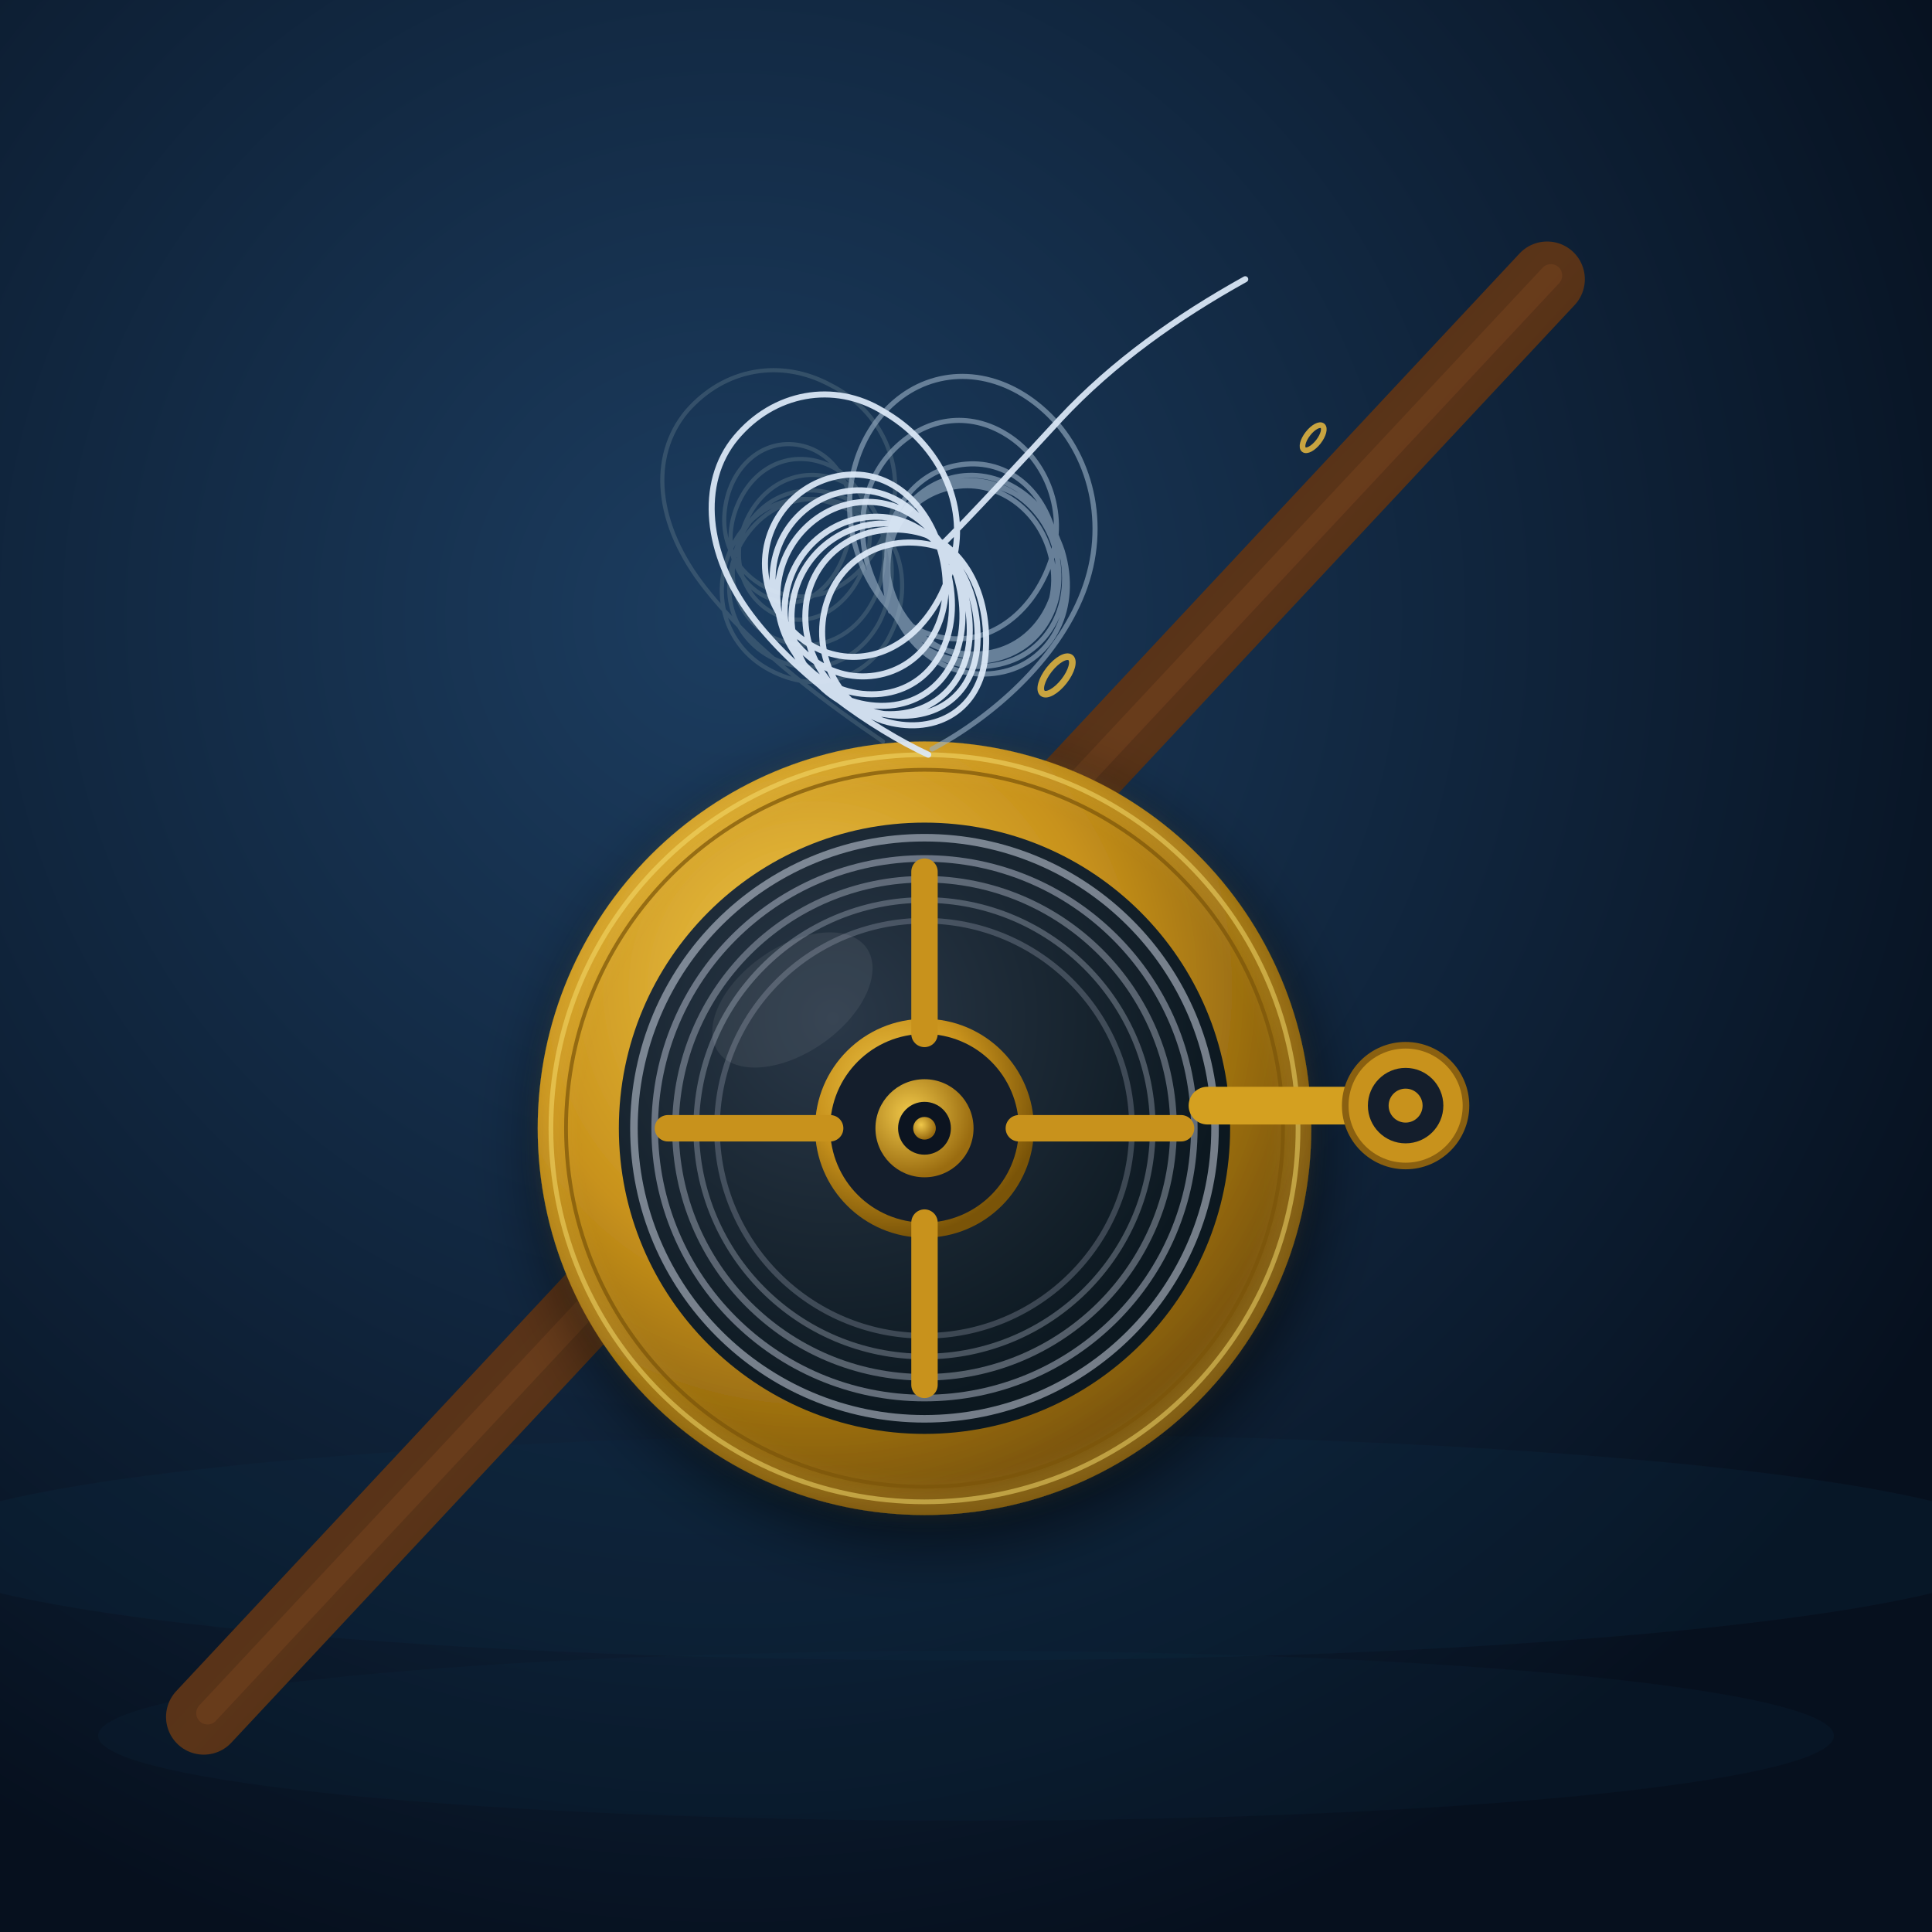
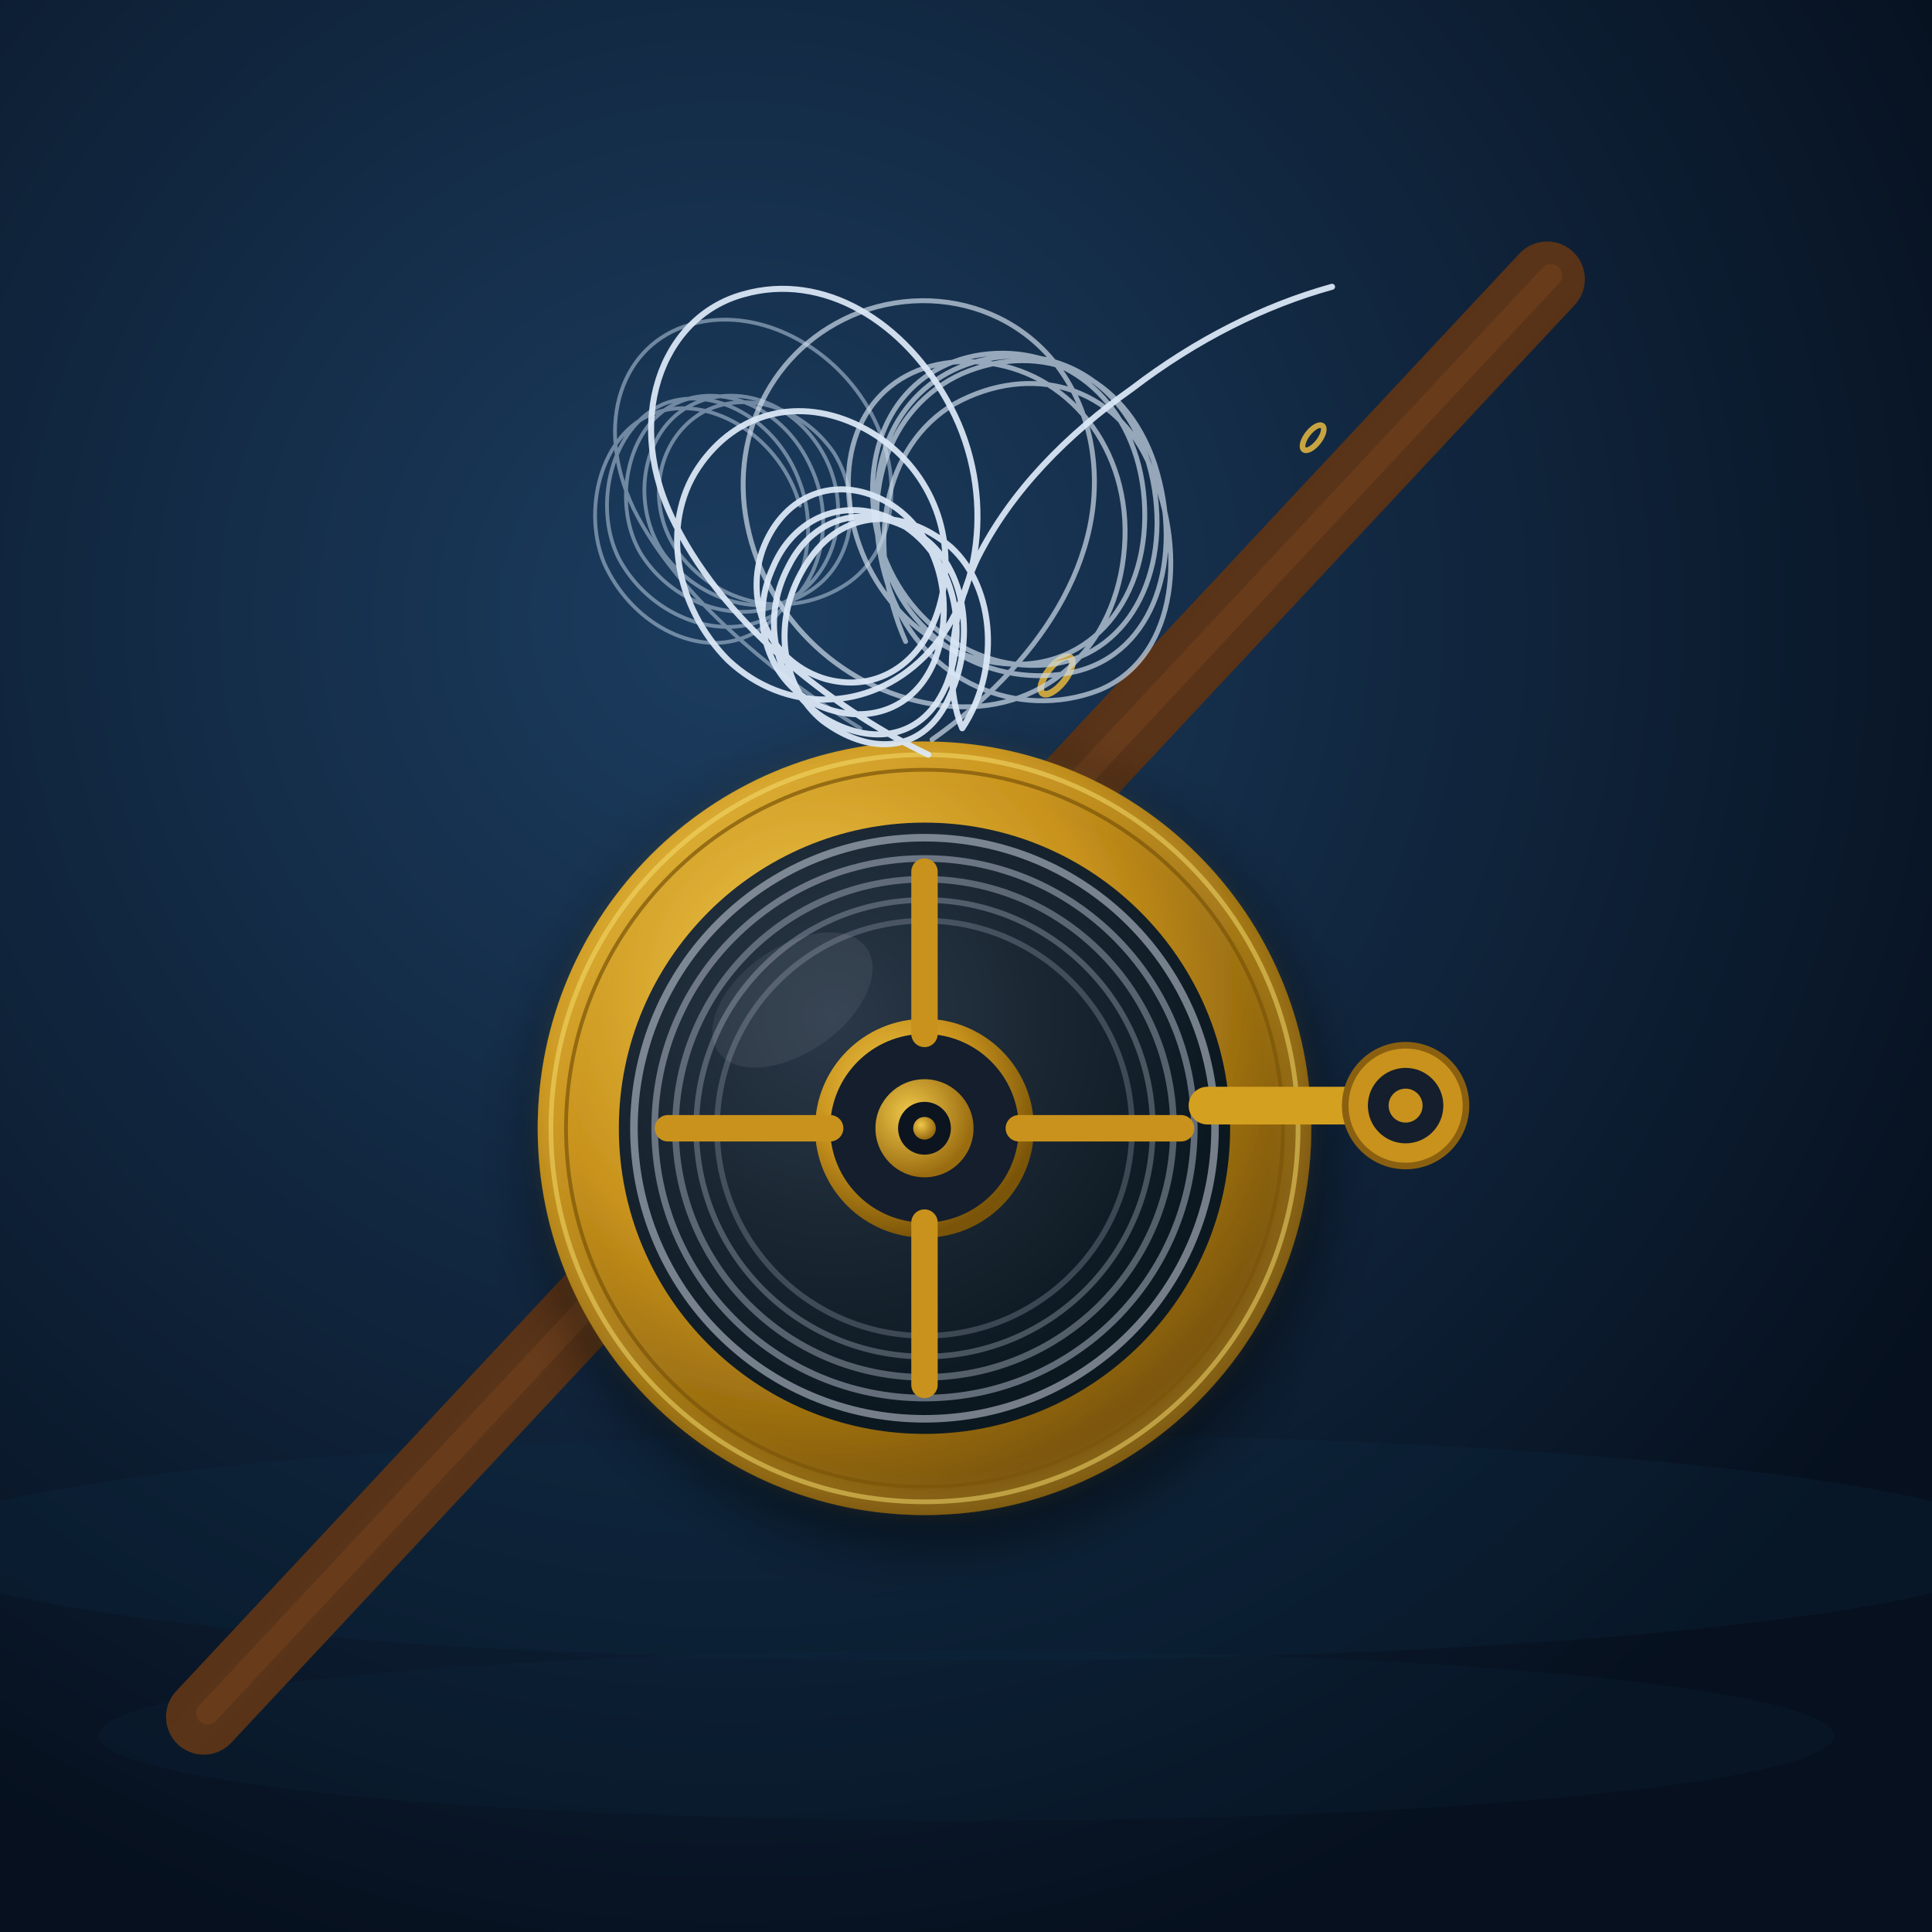
<svg xmlns="http://www.w3.org/2000/svg" viewBox="0 0 1024 1024">
  <defs>
    <radialGradient id="bg" cx="38%" cy="32%" r="72%">
      <stop offset="0%" stop-color="#1c3d60" />
      <stop offset="100%" stop-color="#06101e" />
    </radialGradient>
    <radialGradient id="reelBody" cx="36%" cy="32%" r="68%">
      <stop offset="0%" stop-color="#f0c84a" />
      <stop offset="55%" stop-color="#c8921c" />
      <stop offset="100%" stop-color="#7a5408" />
    </radialGradient>
    <radialGradient id="spoolFill" cx="35%" cy="32%" r="65%">
      <stop offset="0%" stop-color="#2a3848" />
      <stop offset="100%" stop-color="#0c1820" />
    </radialGradient>
    <radialGradient id="hub" cx="35%" cy="35%" r="65%">
      <stop offset="0%" stop-color="#f0c84a" />
      <stop offset="100%" stop-color="#9a6c10" />
    </radialGradient>
    <linearGradient id="rodGrad" x1="0%" y1="0%" x2="100%" y2="100%">
      <stop offset="0%" stop-color="#3c2010" />
      <stop offset="50%" stop-color="#5a3418" />
      <stop offset="100%" stop-color="#1a0c04" />
    </linearGradient>
    <filter id="reelShadow" x="-15%" y="-15%" width="130%" height="130%">
      <feDropShadow dx="4" dy="12" stdDeviation="18" flood-color="#000" flood-opacity="0.6" />
    </filter>
    <filter id="rimGlow" x="-5%" y="-5%" width="110%" height="110%">
      <feGaussianBlur stdDeviation="6" result="blur" />
      <feMerge>
        <feMergeNode in="blur" />
        <feMergeNode in="SourceGraphic" />
      </feMerge>
    </filter>
  </defs>
  <rect width="1024" height="1024" fill="url(#bg)" />
  <ellipse cx="512" cy="820" rx="560" ry="60" fill="#0d2a42" opacity="0.25" />
  <ellipse cx="512" cy="920" rx="460" ry="45" fill="#0d2a42" opacity="0.18" />
  <line x1="108" y1="910" x2="820" y2="148" stroke="url(#rodGrad)" stroke-width="40" stroke-linecap="round" />
  <line x1="110" y1="908" x2="822" y2="146" stroke="#7a4420" stroke-width="12" stroke-linecap="round" opacity="0.45" />
  <g transform="translate(340,572) rotate(-52)">
    <ellipse rx="16" ry="7" fill="none" stroke="#c8a440" stroke-width="4" />
  </g>
  <g transform="translate(560,358) rotate(-52)">
    <ellipse rx="12" ry="5" fill="none" stroke="#c8a440" stroke-width="3.5" />
  </g>
  <g transform="translate(696,232) rotate(-52)">
    <ellipse rx="8" ry="3.5" fill="none" stroke="#c8a440" stroke-width="3" />
  </g>
  <rect x="408" y="540" width="150" height="44" rx="10" fill="#b07c18" transform="rotate(-52,483,562)" />
  <circle cx="490" cy="598" r="205" fill="url(#reelBody)" filter="url(#reelShadow)" />
  <circle cx="490" cy="598" r="198" fill="none" stroke="#f8e070" stroke-width="2.5" opacity="0.55" filter="url(#rimGlow)" />
  <circle cx="490" cy="598" r="190" fill="none" stroke="#7a5408" stroke-width="2" opacity="0.7" />
  <circle cx="490" cy="598" r="162" fill="url(#spoolFill)" />
  <circle cx="490" cy="598" r="154" fill="none" stroke="#d4dcea" stroke-width="4" opacity="0.52" />
  <circle cx="490" cy="598" r="143" fill="none" stroke="#cad2e2" stroke-width="3.5" opacity="0.46" />
  <circle cx="490" cy="598" r="132" fill="none" stroke="#c0c8d8" stroke-width="3.5" opacity="0.40" />
  <circle cx="490" cy="598" r="121" fill="none" stroke="#b8c0d0" stroke-width="3" opacity="0.34" />
  <circle cx="490" cy="598" r="110" fill="none" stroke="#b0b8c8" stroke-width="3" opacity="0.28" />
  <circle cx="490" cy="598" r="58" fill="url(#reelBody)" />
  <circle cx="490" cy="598" r="50" fill="#141e2c" />
  <line x1="490" y1="548" x2="490" y2="462" stroke="#c8921c" stroke-width="14" stroke-linecap="round" />
  <line x1="490" y1="648" x2="490" y2="734" stroke="#c8921c" stroke-width="14" stroke-linecap="round" />
  <line x1="440" y1="598" x2="354" y2="598" stroke="#c8921c" stroke-width="14" stroke-linecap="round" />
  <line x1="540" y1="598" x2="626" y2="598" stroke="#c8921c" stroke-width="14" stroke-linecap="round" />
  <circle cx="490" cy="598" r="26" fill="url(#hub)" />
  <circle cx="490" cy="598" r="14" fill="#0c1420" />
  <circle cx="490" cy="598" r="6" fill="url(#hub)" />
  <rect x="630" y="576" width="110" height="20" rx="10" fill="#d4a020" />
  <circle cx="745" cy="586" r="32" fill="#c8921c" stroke="#8a6010" stroke-width="3.5" />
  <circle cx="745" cy="586" r="20" fill="#141e2c" />
  <circle cx="745" cy="586" r="9" fill="#c8921c" />
  <ellipse cx="420" cy="530" rx="48" ry="28" fill="white" opacity="0.07" transform="rotate(-35,420,530)" />
-   <path d="     M 468,393     C 440,374 400,345 374,312     C 347,278 344,242 364,218     C 384,195 414,190 440,204     C 468,218 480,248 472,274     C 464,300 444,318 422,316     C 400,314 382,296 384,272     C 386,248 404,232 424,236     C 444,240 456,262 450,286     C 444,310 428,324 410,318     C 392,312 382,292 390,270     C 398,248 418,238 438,246     C 458,254 466,278 458,300     C 450,322 430,334 412,326     C 394,318 386,296 396,275     C 406,254 428,246 448,256     C 468,266 474,292 464,316     C 454,338 432,348 410,338     C 390,328 382,304 394,282     C 406,260 430,254 452,266     C 474,278 478,306 466,330     C 454,352 430,360 408,348     C 386,336 380,308 394,286     C 408,264 434,258 458,272     C 480,286 484,316 470,340     C 456,362 430,368 406,354     C 382,340 376,310 390,286     C 404,263 430,258 455,273   " fill="none" stroke="#607888" stroke-width="2.2" stroke-linecap="round" stroke-linejoin="round" opacity="0.40" />
-   <path d="     M 494,397     C 526,380 560,350 574,314     C 588,278 578,240 554,218     C 530,196 500,194 478,210     C 456,226 446,256 452,284     C 458,312 476,334 500,338     C 524,342 546,326 556,300     C 566,274 556,246 536,232     C 516,218 492,220 474,238     C 456,256 452,284 464,310     C 476,336 500,350 524,346     C 548,342 564,318 560,290     C 556,262 536,244 512,246     C 488,248 470,268 470,296     C 470,324 490,346 516,348     C 542,350 562,328 558,300     C 554,272 530,254 506,258     C 482,262 466,284 470,312     C 474,338 498,354 524,350     C 550,346 566,322 560,294     C 554,266 528,250 504,256     C 480,262 466,286 472,314     C 478,342 504,358 530,352     C 556,346 570,320 562,290     C 554,262 526,246 502,254     C 478,262 464,288 472,318     C 480,346 506,362 532,356     C 558,350 572,322 563,292     C 554,264 525,250 500,258     C 476,267 463,295 472,324   " fill="none" stroke="#98aec4" stroke-width="2.7" stroke-linecap="round" stroke-linejoin="round" opacity="0.62" />
-   <path d="     M 492,400     C 462,386 422,358 398,326     C 374,294 370,256 390,232     C 410,208 442,202 468,218     C 496,234 512,264 506,294     C 500,324 480,346 456,348     C 432,350 410,332 406,306     C 402,280 420,256 446,252     C 472,248 494,268 500,298     C 506,328 490,354 464,358     C 438,362 414,342 410,314     C 406,286 426,262 452,260     C 478,258 500,280 504,312     C 508,344 490,368 462,368     C 434,368 412,344 412,316     C 412,288 434,266 460,266     C 486,266 508,290 510,322     C 512,354 492,376 464,374     C 436,372 414,348 416,320     C 418,292 442,272 468,274     C 494,276 514,302 514,334     C 514,364 492,382 464,378     C 436,374 416,348 420,320     C 424,292 450,274 476,278     C 502,282 520,310 518,342     C 516,370 494,384 466,378     C 440,372 422,344 428,316     C 434,290 460,276 486,282     C 512,288 526,318 522,350     C 518,378 494,390 468,382     C 444,374 430,346 438,320     C 446,294 472,282 498,290     C 516,272 538,248 562,222     C 590,192 624,168 660,148   " fill="none" stroke="#dce8f8" stroke-width="3.2" stroke-linecap="round" stroke-linejoin="round" opacity="0.93" />
+   <path d="     M 456,386     C 414,360 360,318 336,270     C 314,224 330,182 366,172     C 400,162 440,182 460,216     C 480,250 476,292 448,310     C 420,328 384,322 362,296     C 342,272 346,236 370,220     C 392,206 424,214 442,240     C 458,266 452,300 428,314     C 406,328 372,320 352,294     C 334,268 340,230 364,216     C 388,202 420,212 436,240     C 452,268 444,304 418,318     C 394,332 358,322 340,294     C 324,268 332,226 358,214     C 382,202 416,216 430,248     C 444,278 434,316 406,328     C 380,340 344,326 328,296     C 314,268 324,226 352,214     C 378,204 412,222 424,256     C 436,288 422,328 394,338     C 368,348 334,330 320,298     C 308,268 320,226 350,218     C 378,210 414,232 424,268   " fill="none" stroke="#c0d2e6" stroke-width="2.0" stroke-linecap="round" stroke-linejoin="round" opacity="0.52" />
+   <path d="     M 494,392     C 548,354 590,296 578,234     C 566,174 510,148 460,164     C 412,180 386,228 396,278     C 406,328 448,368 500,374     C 552,380 592,344 596,290     C 600,238 566,196 520,192     C 476,188 446,218 450,264     C 454,310 490,350 536,352     C 582,354 612,312 606,260     C 600,210 562,182 520,188     C 480,194 456,230 464,278     C 472,324 514,358 558,352     C 600,346 622,300 610,250     C 598,202 558,180 516,192     C 476,204 456,246 468,294     C 480,340 526,366 570,356     C 612,346 628,296 612,246     C 596,198 552,180 510,198     C 470,216 454,264 472,314     C 490,362 540,382 582,366     C 622,350 630,296 610,248     C 592,204 546,192 506,214     C 468,236 458,290 480,340   " fill="none" stroke="#ccdae8" stroke-width="2.6" stroke-linecap="round" stroke-linejoin="round" opacity="0.70" />
+   <path d="     M 492,400     C 446,378 386,334 358,278     C 330,224 350,168 394,156     C 436,144 480,170 504,216     C 528,262 520,318 490,348     C 460,378 416,378 386,350     C 358,322 350,278 370,248     C 390,218 424,210 456,226     C 488,242 506,276 500,312     C 494,348 468,368 438,360     C 410,352 394,322 404,292     C 414,264 440,252 466,264     C 492,276 506,308 498,342     C 490,374 462,386 434,374     C 408,362 396,330 410,300     C 422,272 452,262 478,278     C 504,294 514,330 502,362     C 490,392 462,396 436,380     C 412,364 402,330 418,300     C 432,272 462,266 488,284     C 512,300 518,340 502,372     C 488,400 460,400 436,382     C 414,364 408,328 428,298     C 446,270 478,268 504,290     C 528,312 530,356 510,386     C 500,362 504,326 518,296     C 536,260 566,230 600,206     C 634,180 670,162 706,152   " fill="none" stroke="#dce8f8" stroke-width="3.2" stroke-linecap="round" stroke-linejoin="round" opacity="0.93" />
</svg>
